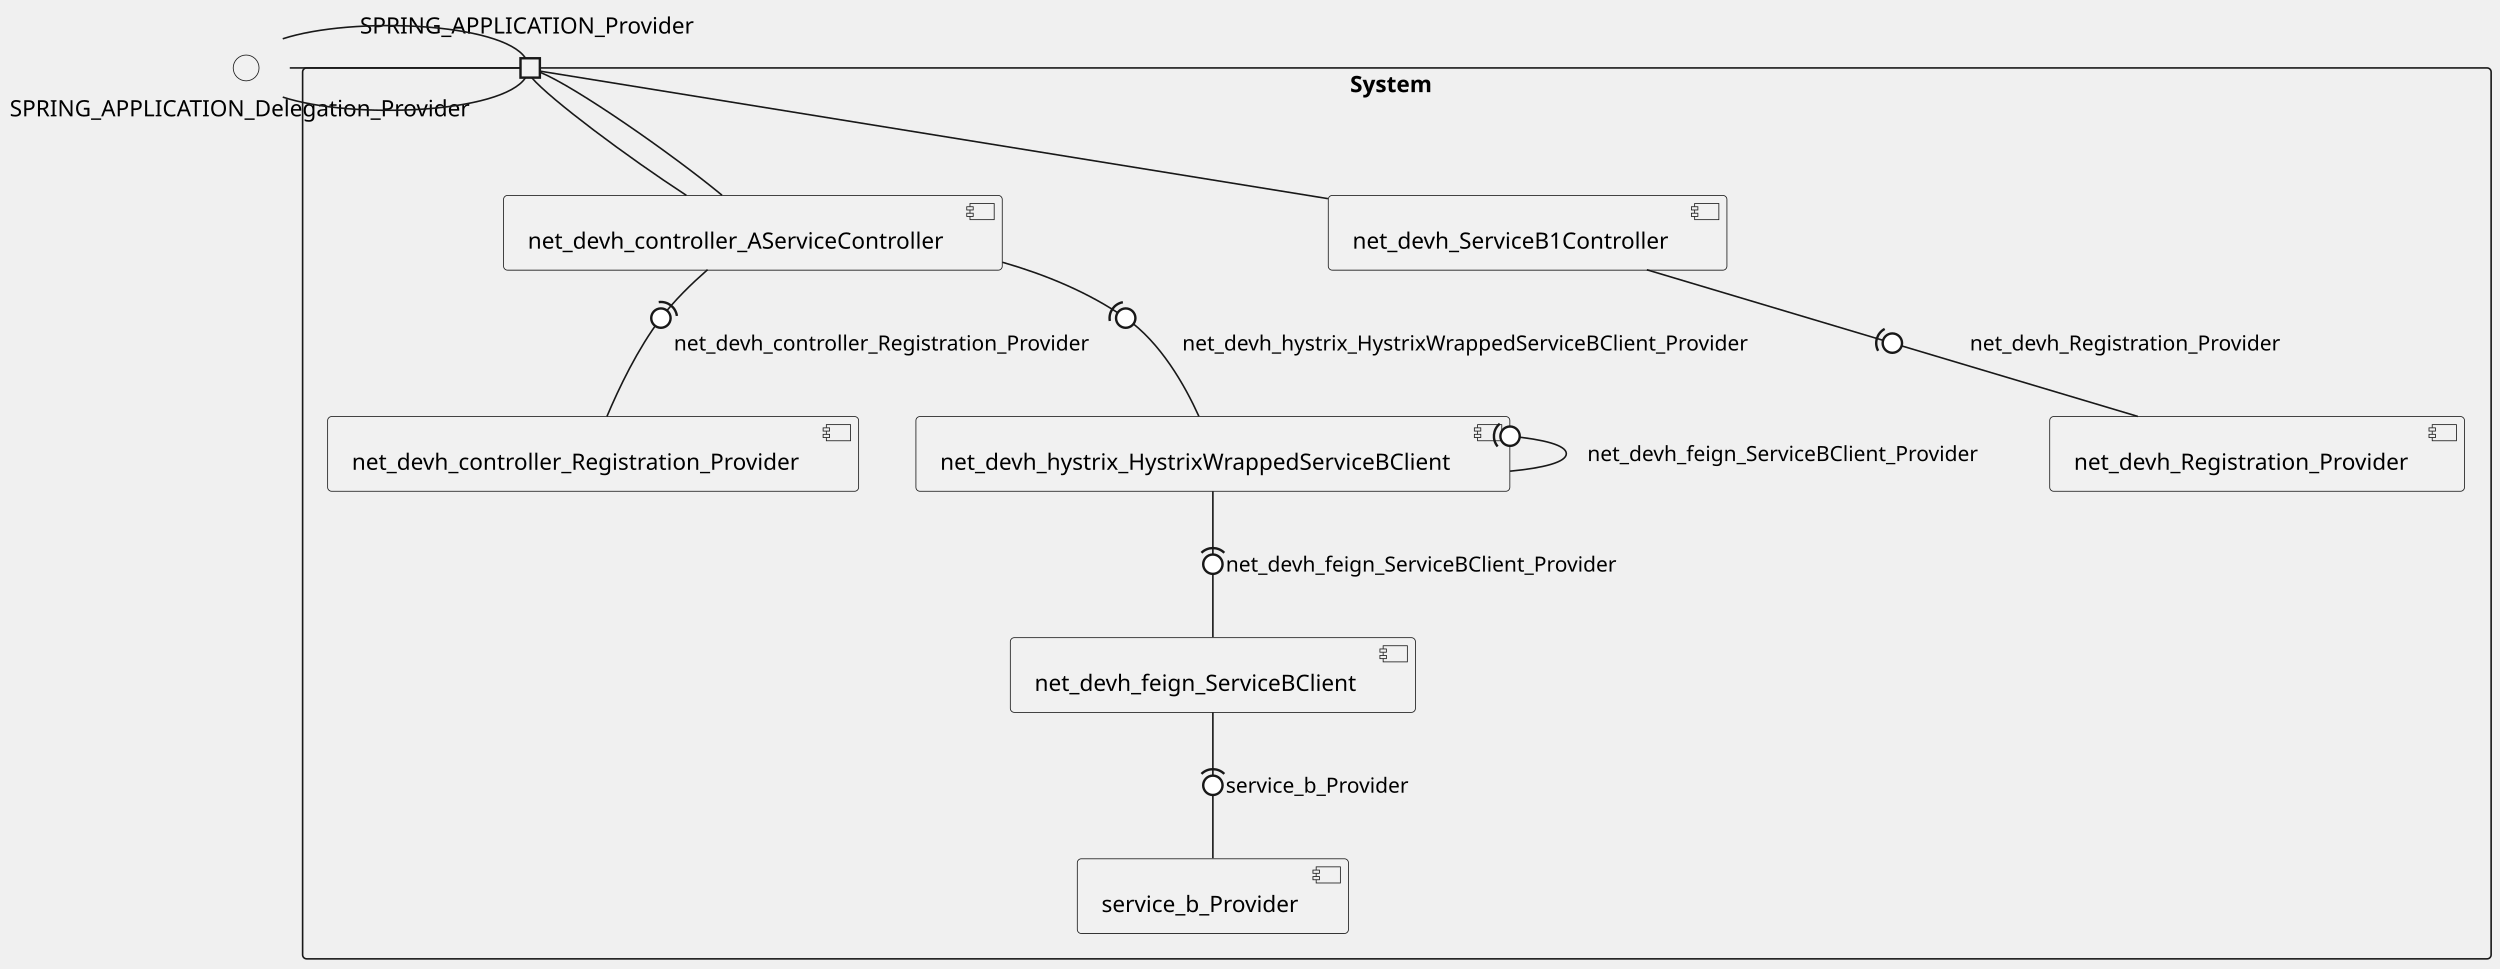
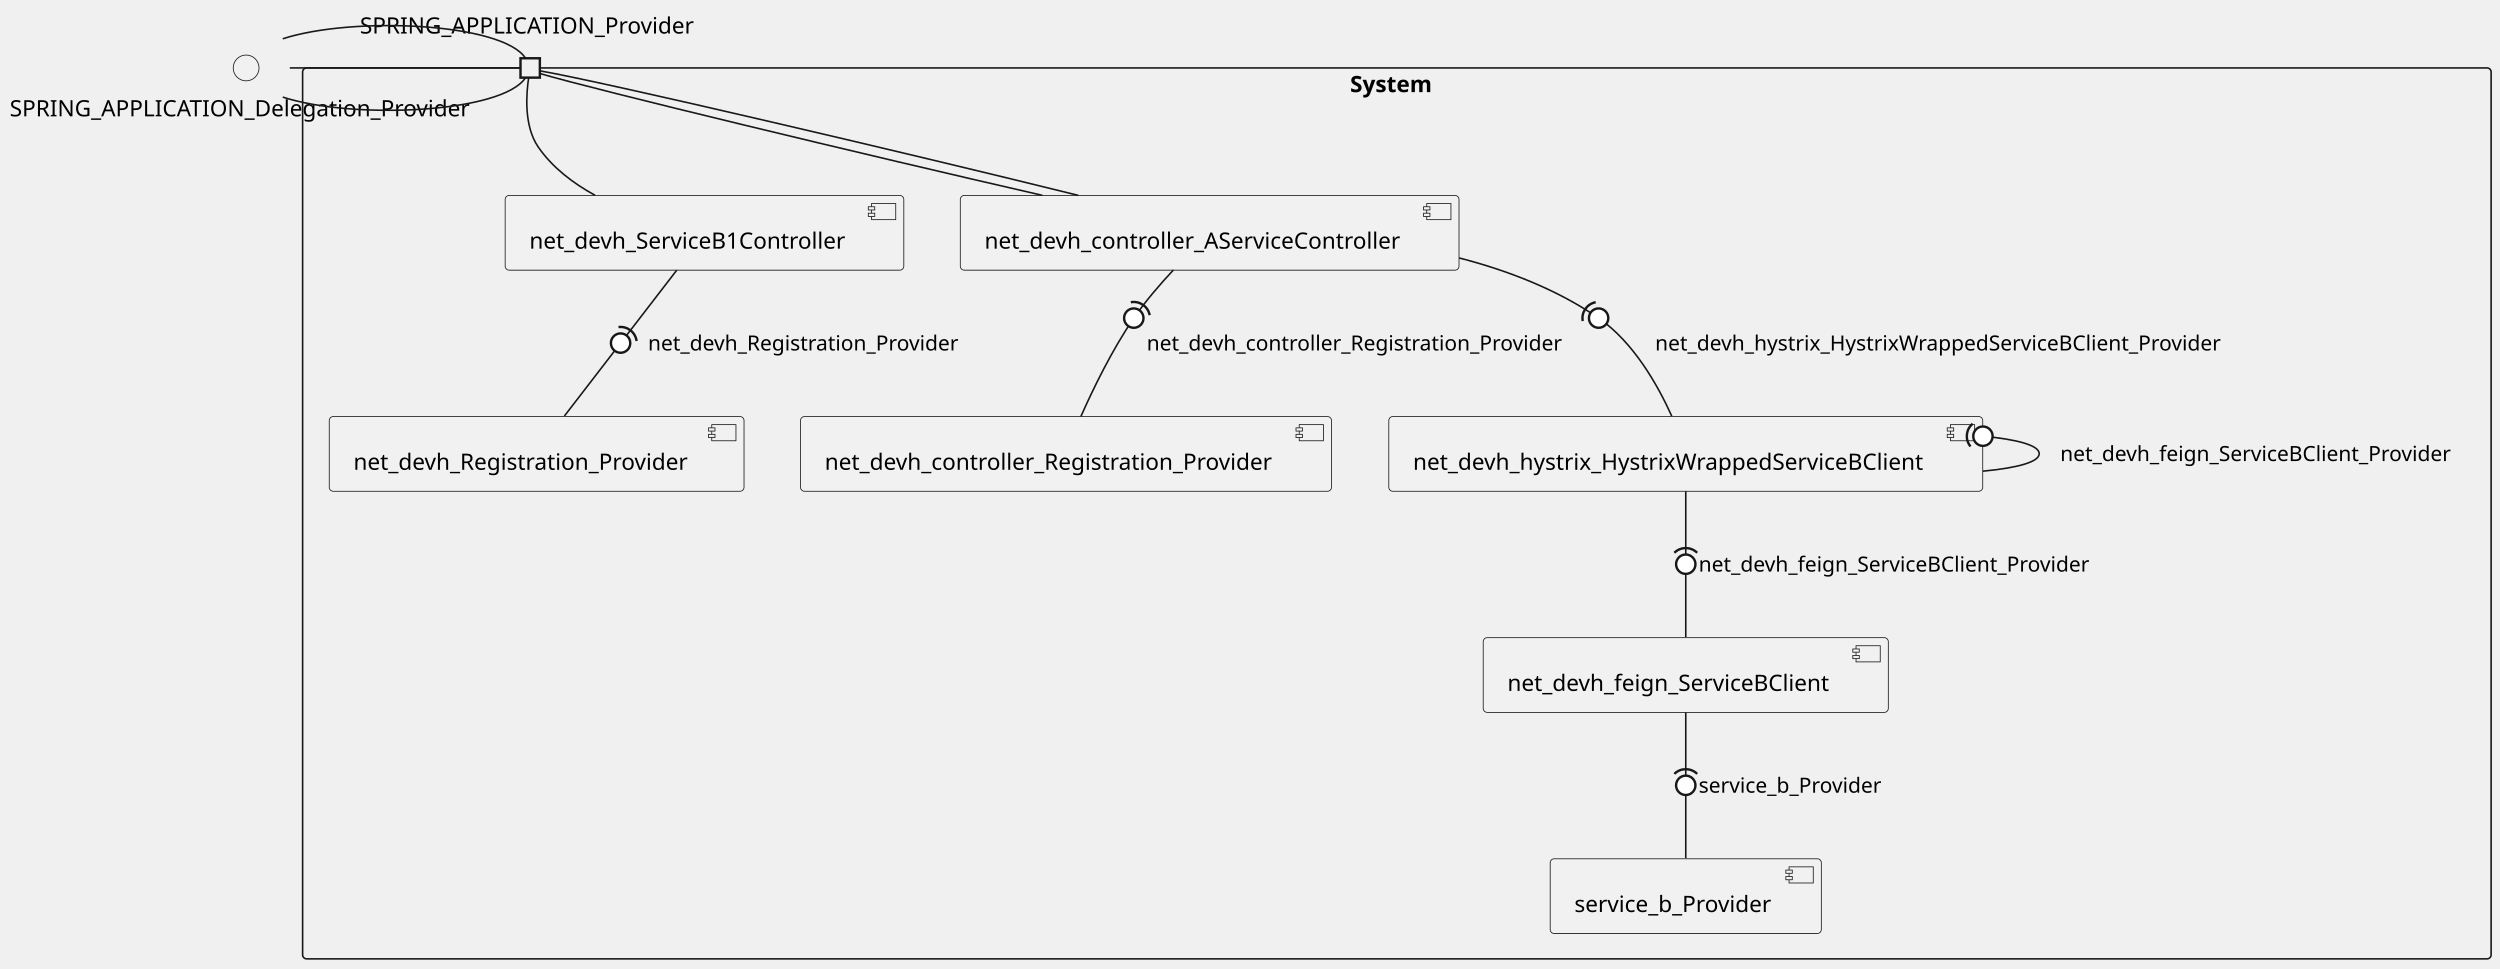
<svg xmlns="http://www.w3.org/2000/svg" xmlns:xlink="http://www.w3.org/1999/xlink" contentStyleType="text/css" height="600px" preserveAspectRatio="none" style="width:1549px;height:600px;background:#FFFFFF;" version="1.1" viewBox="0 0 1549 600" width="1549px" zoomAndPan="magnify">
  <defs />
  <g>
    <g id="cluster_System">
      <rect fill="none" height="552" rx="2.5" ry="2.5" style="stroke:#181818;stroke-width:1.0;" width="1356" x="187.5" y="42.099" />
      <text fill="#000000" font-family="sans-serif" font-size="14" font-weight="bold" lengthAdjust="spacing" textLength="58" x="836.5" y="57.094">System</text>
    </g>
    <g id="elem_net_devh_Registration_Provider">
-       <a href="yidongnan-spring-cloud-netflix-example.repository#_5h-s1sVdEe6wFe-6b5AhPQ" target="_top" title="yidongnan-spring-cloud-netflix-example.repository#_5h-s1sVdEe6wFe-6b5AhPQ" xlink:actuate="onRequest" xlink:href="yidongnan-spring-cloud-netflix-example.repository#_5h-s1sVdEe6wFe-6b5AhPQ" xlink:show="new" xlink:title="yidongnan-spring-cloud-netflix-example.repository#_5h-s1sVdEe6wFe-6b5AhPQ" xlink:type="simple">
-         <rect fill="#F1F1F1" height="46.297" rx="2.5" ry="2.5" style="stroke:#181818;stroke-width:0.5;" width="257" x="1270" y="258.099" />
-         <rect fill="#F1F1F1" height="10" style="stroke:#181818;stroke-width:0.5;" width="15" x="1507" y="263.099" />
-         <rect fill="#F1F1F1" height="2" style="stroke:#181818;stroke-width:0.5;" width="4" x="1505" y="265.099" />
-         <rect fill="#F1F1F1" height="2" style="stroke:#181818;stroke-width:0.5;" width="4" x="1505" y="269.099" />
-         <text fill="#000000" font-family="sans-serif" font-size="14" lengthAdjust="spacing" textLength="217" x="1285" y="291.094">net_devh_Registration_Provider</text>
+       <a href="yidongnan-spring-cloud-netflix-example.repository#_GmzG1sWGEe6sgsvhWxi8dQ" target="_top" title="yidongnan-spring-cloud-netflix-example.repository#_GmzG1sWGEe6sgsvhWxi8dQ" xlink:actuate="onRequest" xlink:href="yidongnan-spring-cloud-netflix-example.repository#_GmzG1sWGEe6sgsvhWxi8dQ" xlink:show="new" xlink:title="yidongnan-spring-cloud-netflix-example.repository#_GmzG1sWGEe6sgsvhWxi8dQ" xlink:type="simple">
+         <rect fill="#F1F1F1" height="46.297" rx="2.5" ry="2.5" style="stroke:#181818;stroke-width:0.5;" width="257" x="204" y="258.099" />
+         <rect fill="#F1F1F1" height="10" style="stroke:#181818;stroke-width:0.5;" width="15" x="441" y="263.099" />
+         <rect fill="#F1F1F1" height="2" style="stroke:#181818;stroke-width:0.5;" width="4" x="439" y="265.099" />
+         <rect fill="#F1F1F1" height="2" style="stroke:#181818;stroke-width:0.5;" width="4" x="439" y="269.099" />
+         <text fill="#000000" font-family="sans-serif" font-size="14" lengthAdjust="spacing" textLength="217" x="219" y="291.094">net_devh_Registration_Provider</text>
      </a>
    </g>
    <g id="elem_net_devh_ServiceB1Controller">
-       <a href="yidongnan-spring-cloud-netflix-example.repository#_5h-s1sVdEe6wFe-6b5AhPQ" target="_top" title="yidongnan-spring-cloud-netflix-example.repository#_5h-s1sVdEe6wFe-6b5AhPQ" xlink:actuate="onRequest" xlink:href="yidongnan-spring-cloud-netflix-example.repository#_5h-s1sVdEe6wFe-6b5AhPQ" xlink:show="new" xlink:title="yidongnan-spring-cloud-netflix-example.repository#_5h-s1sVdEe6wFe-6b5AhPQ" xlink:type="simple">
-         <rect fill="#F1F1F1" height="46.297" rx="2.5" ry="2.5" style="stroke:#181818;stroke-width:0.5;" width="247" x="823" y="121.099" />
-         <rect fill="#F1F1F1" height="10" style="stroke:#181818;stroke-width:0.5;" width="15" x="1050" y="126.099" />
-         <rect fill="#F1F1F1" height="2" style="stroke:#181818;stroke-width:0.5;" width="4" x="1048" y="128.099" />
-         <rect fill="#F1F1F1" height="2" style="stroke:#181818;stroke-width:0.5;" width="4" x="1048" y="132.099" />
-         <text fill="#000000" font-family="sans-serif" font-size="14" lengthAdjust="spacing" textLength="207" x="838" y="154.094">net_devh_ServiceB1Controller</text>
+       <a href="yidongnan-spring-cloud-netflix-example.repository#_GmzG1sWGEe6sgsvhWxi8dQ" target="_top" title="yidongnan-spring-cloud-netflix-example.repository#_GmzG1sWGEe6sgsvhWxi8dQ" xlink:actuate="onRequest" xlink:href="yidongnan-spring-cloud-netflix-example.repository#_GmzG1sWGEe6sgsvhWxi8dQ" xlink:show="new" xlink:title="yidongnan-spring-cloud-netflix-example.repository#_GmzG1sWGEe6sgsvhWxi8dQ" xlink:type="simple">
+         <rect fill="#F1F1F1" height="46.297" rx="2.5" ry="2.5" style="stroke:#181818;stroke-width:0.5;" width="247" x="313" y="121.099" />
+         <rect fill="#F1F1F1" height="10" style="stroke:#181818;stroke-width:0.5;" width="15" x="540" y="126.099" />
+         <rect fill="#F1F1F1" height="2" style="stroke:#181818;stroke-width:0.5;" width="4" x="538" y="128.099" />
+         <rect fill="#F1F1F1" height="2" style="stroke:#181818;stroke-width:0.5;" width="4" x="538" y="132.099" />
+         <text fill="#000000" font-family="sans-serif" font-size="14" lengthAdjust="spacing" textLength="207" x="328" y="154.094">net_devh_ServiceB1Controller</text>
      </a>
    </g>
    <g id="elem_net_devh_controller_AServiceController">
-       <a href="yidongnan-spring-cloud-netflix-example.repository#_5h-s1sVdEe6wFe-6b5AhPQ" target="_top" title="yidongnan-spring-cloud-netflix-example.repository#_5h-s1sVdEe6wFe-6b5AhPQ" xlink:actuate="onRequest" xlink:href="yidongnan-spring-cloud-netflix-example.repository#_5h-s1sVdEe6wFe-6b5AhPQ" xlink:show="new" xlink:title="yidongnan-spring-cloud-netflix-example.repository#_5h-s1sVdEe6wFe-6b5AhPQ" xlink:type="simple">
-         <rect fill="#F1F1F1" height="46.297" rx="2.5" ry="2.5" style="stroke:#181818;stroke-width:0.5;" width="309" x="312" y="121.099" />
-         <rect fill="#F1F1F1" height="10" style="stroke:#181818;stroke-width:0.5;" width="15" x="601" y="126.099" />
-         <rect fill="#F1F1F1" height="2" style="stroke:#181818;stroke-width:0.5;" width="4" x="599" y="128.099" />
-         <rect fill="#F1F1F1" height="2" style="stroke:#181818;stroke-width:0.5;" width="4" x="599" y="132.099" />
-         <text fill="#000000" font-family="sans-serif" font-size="14" lengthAdjust="spacing" textLength="269" x="327" y="154.094">net_devh_controller_AServiceController</text>
+       <a href="yidongnan-spring-cloud-netflix-example.repository#_GmzG1sWGEe6sgsvhWxi8dQ" target="_top" title="yidongnan-spring-cloud-netflix-example.repository#_GmzG1sWGEe6sgsvhWxi8dQ" xlink:actuate="onRequest" xlink:href="yidongnan-spring-cloud-netflix-example.repository#_GmzG1sWGEe6sgsvhWxi8dQ" xlink:show="new" xlink:title="yidongnan-spring-cloud-netflix-example.repository#_GmzG1sWGEe6sgsvhWxi8dQ" xlink:type="simple">
+         <rect fill="#F1F1F1" height="46.297" rx="2.5" ry="2.5" style="stroke:#181818;stroke-width:0.5;" width="309" x="595" y="121.099" />
+         <rect fill="#F1F1F1" height="10" style="stroke:#181818;stroke-width:0.5;" width="15" x="884" y="126.099" />
+         <rect fill="#F1F1F1" height="2" style="stroke:#181818;stroke-width:0.5;" width="4" x="882" y="128.099" />
+         <rect fill="#F1F1F1" height="2" style="stroke:#181818;stroke-width:0.5;" width="4" x="882" y="132.099" />
+         <text fill="#000000" font-family="sans-serif" font-size="14" lengthAdjust="spacing" textLength="269" x="610" y="154.094">net_devh_controller_AServiceController</text>
      </a>
    </g>
    <g id="elem_net_devh_controller_Registration_Provider">
-       <a href="yidongnan-spring-cloud-netflix-example.repository#_5h-s1sVdEe6wFe-6b5AhPQ" target="_top" title="yidongnan-spring-cloud-netflix-example.repository#_5h-s1sVdEe6wFe-6b5AhPQ" xlink:actuate="onRequest" xlink:href="yidongnan-spring-cloud-netflix-example.repository#_5h-s1sVdEe6wFe-6b5AhPQ" xlink:show="new" xlink:title="yidongnan-spring-cloud-netflix-example.repository#_5h-s1sVdEe6wFe-6b5AhPQ" xlink:type="simple">
-         <rect fill="#F1F1F1" height="46.297" rx="2.5" ry="2.5" style="stroke:#181818;stroke-width:0.5;" width="329" x="203" y="258.099" />
-         <rect fill="#F1F1F1" height="10" style="stroke:#181818;stroke-width:0.5;" width="15" x="512" y="263.099" />
-         <rect fill="#F1F1F1" height="2" style="stroke:#181818;stroke-width:0.5;" width="4" x="510" y="265.099" />
-         <rect fill="#F1F1F1" height="2" style="stroke:#181818;stroke-width:0.5;" width="4" x="510" y="269.099" />
-         <text fill="#000000" font-family="sans-serif" font-size="14" lengthAdjust="spacing" textLength="289" x="218" y="291.094">net_devh_controller_Registration_Provider</text>
+       <a href="yidongnan-spring-cloud-netflix-example.repository#_GmzG1sWGEe6sgsvhWxi8dQ" target="_top" title="yidongnan-spring-cloud-netflix-example.repository#_GmzG1sWGEe6sgsvhWxi8dQ" xlink:actuate="onRequest" xlink:href="yidongnan-spring-cloud-netflix-example.repository#_GmzG1sWGEe6sgsvhWxi8dQ" xlink:show="new" xlink:title="yidongnan-spring-cloud-netflix-example.repository#_GmzG1sWGEe6sgsvhWxi8dQ" xlink:type="simple">
+         <rect fill="#F1F1F1" height="46.297" rx="2.5" ry="2.5" style="stroke:#181818;stroke-width:0.5;" width="329" x="496" y="258.099" />
+         <rect fill="#F1F1F1" height="10" style="stroke:#181818;stroke-width:0.5;" width="15" x="805" y="263.099" />
+         <rect fill="#F1F1F1" height="2" style="stroke:#181818;stroke-width:0.5;" width="4" x="803" y="265.099" />
+         <rect fill="#F1F1F1" height="2" style="stroke:#181818;stroke-width:0.5;" width="4" x="803" y="269.099" />
+         <text fill="#000000" font-family="sans-serif" font-size="14" lengthAdjust="spacing" textLength="289" x="511" y="291.094">net_devh_controller_Registration_Provider</text>
      </a>
    </g>
    <g id="elem_net_devh_feign_ServiceBClient">
-       <a href="yidongnan-spring-cloud-netflix-example.repository#_5h-s1sVdEe6wFe-6b5AhPQ" target="_top" title="yidongnan-spring-cloud-netflix-example.repository#_5h-s1sVdEe6wFe-6b5AhPQ" xlink:actuate="onRequest" xlink:href="yidongnan-spring-cloud-netflix-example.repository#_5h-s1sVdEe6wFe-6b5AhPQ" xlink:show="new" xlink:title="yidongnan-spring-cloud-netflix-example.repository#_5h-s1sVdEe6wFe-6b5AhPQ" xlink:type="simple">
-         <rect fill="#F1F1F1" height="46.297" rx="2.5" ry="2.5" style="stroke:#181818;stroke-width:0.5;" width="251" x="626" y="395.099" />
-         <rect fill="#F1F1F1" height="10" style="stroke:#181818;stroke-width:0.5;" width="15" x="857" y="400.099" />
-         <rect fill="#F1F1F1" height="2" style="stroke:#181818;stroke-width:0.5;" width="4" x="855" y="402.099" />
-         <rect fill="#F1F1F1" height="2" style="stroke:#181818;stroke-width:0.5;" width="4" x="855" y="406.099" />
-         <text fill="#000000" font-family="sans-serif" font-size="14" lengthAdjust="spacing" textLength="211" x="641" y="428.094">net_devh_feign_ServiceBClient</text>
+       <a href="yidongnan-spring-cloud-netflix-example.repository#_GmzG1sWGEe6sgsvhWxi8dQ" target="_top" title="yidongnan-spring-cloud-netflix-example.repository#_GmzG1sWGEe6sgsvhWxi8dQ" xlink:actuate="onRequest" xlink:href="yidongnan-spring-cloud-netflix-example.repository#_GmzG1sWGEe6sgsvhWxi8dQ" xlink:show="new" xlink:title="yidongnan-spring-cloud-netflix-example.repository#_GmzG1sWGEe6sgsvhWxi8dQ" xlink:type="simple">
+         <rect fill="#F1F1F1" height="46.297" rx="2.5" ry="2.5" style="stroke:#181818;stroke-width:0.5;" width="251" x="919" y="395.099" />
+         <rect fill="#F1F1F1" height="10" style="stroke:#181818;stroke-width:0.5;" width="15" x="1150" y="400.099" />
+         <rect fill="#F1F1F1" height="2" style="stroke:#181818;stroke-width:0.5;" width="4" x="1148" y="402.099" />
+         <rect fill="#F1F1F1" height="2" style="stroke:#181818;stroke-width:0.5;" width="4" x="1148" y="406.099" />
+         <text fill="#000000" font-family="sans-serif" font-size="14" lengthAdjust="spacing" textLength="211" x="934" y="428.094">net_devh_feign_ServiceBClient</text>
      </a>
    </g>
    <g id="elem_net_devh_hystrix_HystrixWrappedServiceBClient">
-       <a href="yidongnan-spring-cloud-netflix-example.repository#_5h-s1sVdEe6wFe-6b5AhPQ" target="_top" title="yidongnan-spring-cloud-netflix-example.repository#_5h-s1sVdEe6wFe-6b5AhPQ" xlink:actuate="onRequest" xlink:href="yidongnan-spring-cloud-netflix-example.repository#_5h-s1sVdEe6wFe-6b5AhPQ" xlink:show="new" xlink:title="yidongnan-spring-cloud-netflix-example.repository#_5h-s1sVdEe6wFe-6b5AhPQ" xlink:type="simple">
-         <rect fill="#F1F1F1" height="46.297" rx="2.5" ry="2.5" style="stroke:#181818;stroke-width:0.5;" width="368" x="567.5" y="258.099" />
-         <rect fill="#F1F1F1" height="10" style="stroke:#181818;stroke-width:0.5;" width="15" x="915.5" y="263.099" />
-         <rect fill="#F1F1F1" height="2" style="stroke:#181818;stroke-width:0.5;" width="4" x="913.5" y="265.099" />
-         <rect fill="#F1F1F1" height="2" style="stroke:#181818;stroke-width:0.5;" width="4" x="913.5" y="269.099" />
-         <text fill="#000000" font-family="sans-serif" font-size="14" lengthAdjust="spacing" textLength="328" x="582.5" y="291.094">net_devh_hystrix_HystrixWrappedServiceBClient</text>
+       <a href="yidongnan-spring-cloud-netflix-example.repository#_GmzG1sWGEe6sgsvhWxi8dQ" target="_top" title="yidongnan-spring-cloud-netflix-example.repository#_GmzG1sWGEe6sgsvhWxi8dQ" xlink:actuate="onRequest" xlink:href="yidongnan-spring-cloud-netflix-example.repository#_GmzG1sWGEe6sgsvhWxi8dQ" xlink:show="new" xlink:title="yidongnan-spring-cloud-netflix-example.repository#_GmzG1sWGEe6sgsvhWxi8dQ" xlink:type="simple">
+         <rect fill="#F1F1F1" height="46.297" rx="2.5" ry="2.5" style="stroke:#181818;stroke-width:0.5;" width="368" x="860.5" y="258.099" />
+         <rect fill="#F1F1F1" height="10" style="stroke:#181818;stroke-width:0.5;" width="15" x="1208.5" y="263.099" />
+         <rect fill="#F1F1F1" height="2" style="stroke:#181818;stroke-width:0.5;" width="4" x="1206.5" y="265.099" />
+         <rect fill="#F1F1F1" height="2" style="stroke:#181818;stroke-width:0.5;" width="4" x="1206.5" y="269.099" />
+         <text fill="#000000" font-family="sans-serif" font-size="14" lengthAdjust="spacing" textLength="328" x="875.5" y="291.094">net_devh_hystrix_HystrixWrappedServiceBClient</text>
      </a>
    </g>
    <g id="elem_service_b_Provider">
-       <a href="yidongnan-spring-cloud-netflix-example.repository#_5h-s1sVdEe6wFe-6b5AhPQ" target="_top" title="yidongnan-spring-cloud-netflix-example.repository#_5h-s1sVdEe6wFe-6b5AhPQ" xlink:actuate="onRequest" xlink:href="yidongnan-spring-cloud-netflix-example.repository#_5h-s1sVdEe6wFe-6b5AhPQ" xlink:show="new" xlink:title="yidongnan-spring-cloud-netflix-example.repository#_5h-s1sVdEe6wFe-6b5AhPQ" xlink:type="simple">
-         <rect fill="#F1F1F1" height="46.297" rx="2.5" ry="2.5" style="stroke:#181818;stroke-width:0.5;" width="168" x="667.5" y="532.099" />
-         <rect fill="#F1F1F1" height="10" style="stroke:#181818;stroke-width:0.5;" width="15" x="815.5" y="537.099" />
-         <rect fill="#F1F1F1" height="2" style="stroke:#181818;stroke-width:0.5;" width="4" x="813.5" y="539.099" />
-         <rect fill="#F1F1F1" height="2" style="stroke:#181818;stroke-width:0.5;" width="4" x="813.5" y="543.099" />
-         <text fill="#000000" font-family="sans-serif" font-size="14" lengthAdjust="spacing" textLength="128" x="682.5" y="565.094">service_b_Provider</text>
+       <a href="yidongnan-spring-cloud-netflix-example.repository#_GmzG1sWGEe6sgsvhWxi8dQ" target="_top" title="yidongnan-spring-cloud-netflix-example.repository#_GmzG1sWGEe6sgsvhWxi8dQ" xlink:actuate="onRequest" xlink:href="yidongnan-spring-cloud-netflix-example.repository#_GmzG1sWGEe6sgsvhWxi8dQ" xlink:show="new" xlink:title="yidongnan-spring-cloud-netflix-example.repository#_GmzG1sWGEe6sgsvhWxi8dQ" xlink:type="simple">
+         <rect fill="#F1F1F1" height="46.297" rx="2.5" ry="2.5" style="stroke:#181818;stroke-width:0.5;" width="168" x="960.5" y="532.099" />
+         <rect fill="#F1F1F1" height="10" style="stroke:#181818;stroke-width:0.5;" width="15" x="1108.5" y="537.099" />
+         <rect fill="#F1F1F1" height="2" style="stroke:#181818;stroke-width:0.5;" width="4" x="1106.5" y="539.099" />
+         <rect fill="#F1F1F1" height="2" style="stroke:#181818;stroke-width:0.5;" width="4" x="1106.5" y="543.099" />
+         <text fill="#000000" font-family="sans-serif" font-size="14" lengthAdjust="spacing" textLength="128" x="975.5" y="565.094">service_b_Provider</text>
      </a>
    </g>
    <text fill="#000000" font-family="sans-serif" font-size="14" lengthAdjust="spacing" textLength="211" x="223" y="20.797">SPRING_APPLICATION_Provider</text>
    <rect fill="#F1F1F1" height="12" style="stroke:#181818;stroke-width:1.5;" width="12" x="322.5" y="36.099" />
    <g id="elem_SPRING_APPLICATION_Delegation_Provider">
      <ellipse cx="152.5" cy="42.099" fill="#F1F1F1" rx="8" ry="8" style="stroke:#181818;stroke-width:0.5;" />
      <text fill="#000000" font-family="sans-serif" font-size="14" lengthAdjust="spacing" textLength="293" x="6" y="72.094">SPRING_APPLICATION_Delegation_Provider</text>
    </g>
    <g id="link_SPRING_APPLICATION_Delegation_Provider_SPRING_APPLICATION_Provider">
      <path d="M175.19,60.159 C218.19,74.199 311.35,70.189 325.64,48.099 " fill="none" id="SPRING_APPLICATION_Delegation_Provider-SPRING_APPLICATION_Provider" style="stroke:#181818;stroke-width:1.0;" />
    </g>
    <g id="link_SPRING_APPLICATION_Delegation_Provider_SPRING_APPLICATION_Provider">
      <path d="M179.55,42.099 C221.45,42.099 301.27,42.099 322.31,42.099 " fill="none" id="SPRING_APPLICATION_Delegation_Provider-SPRING_APPLICATION_Provider-1" style="stroke:#181818;stroke-width:1.0;" />
    </g>
    <g id="link_SPRING_APPLICATION_Delegation_Provider_SPRING_APPLICATION_Provider">
      <path d="M175.19,24.039 C218.19,9.999 311.35,14.009 325.64,36.099 " fill="none" id="SPRING_APPLICATION_Delegation_Provider-SPRING_APPLICATION_Provider-2" style="stroke:#181818;stroke-width:1.0;" />
    </g>
-     <g id="link_SPRING_APPLICATION_Provider_net_devh_ServiceB1Controller">
-       <path d="M334.62,44.089 C379.21,51.309 657.24,96.289 822.78,123.079 " fill="none" id="SPRING_APPLICATION_Provider-net_devh_ServiceB1Controller" style="stroke:#181818;stroke-width:1.0;" />
+     <g id="link_SPRING_APPLICATION_Provider_net_devh_controller_AServiceController">
+       <path d="M334.57,45.569 C369.36,55.809 534.58,95.569 645.89,121.049 " fill="none" id="SPRING_APPLICATION_Provider-net_devh_controller_AServiceController" style="stroke:#181818;stroke-width:1.0;" />
    </g>
    <g id="link_SPRING_APPLICATION_Provider_net_devh_controller_AServiceController">
-       <path d="M329.51,48.199 C340.83,61.409 388.9,97.389 425.3,121.059 " fill="none" id="SPRING_APPLICATION_Provider-net_devh_controller_AServiceController" style="stroke:#181818;stroke-width:1.0;" />
+       <path d="M334.59,43.899 C372.03,50.339 558.13,93.849 668.16,121.069 " fill="none" id="SPRING_APPLICATION_Provider-net_devh_controller_AServiceController-1" style="stroke:#181818;stroke-width:1.0;" />
    </g>
-     <g id="link_SPRING_APPLICATION_Provider_net_devh_controller_AServiceController">
-       <path d="M334.78,44.839 C356.44,53.729 415.64,94.809 447.37,120.959 " fill="none" id="SPRING_APPLICATION_Provider-net_devh_controller_AServiceController-1" style="stroke:#181818;stroke-width:1.0;" />
+     <g id="link_SPRING_APPLICATION_Provider_net_devh_ServiceB1Controller">
+       <path d="M327.57,48.119 C326.12,57.479 324.37,77.859 333.5,91.099 C342.25,103.799 355.06,113.559 368.69,121.009 " fill="none" id="SPRING_APPLICATION_Provider-net_devh_ServiceB1Controller" style="stroke:#181818;stroke-width:1.0;" />
    </g>
    <g id="link_net_devh_ServiceB1Controller_net_devh_Registration_Provider">
-       <path d="M1020.38,167.169 C1104.36,192.249 1240.64,232.949 1324.62,258.029 " fill="none" id="net_devh_ServiceB1Controller-net_devh_Registration_Provider" style="stroke:#181818;stroke-width:1.0;" />
-       <text fill="#000000" font-family="sans-serif" font-size="13" lengthAdjust="spacing" textLength="201" x="1220.5" y="217.166">net_devh_Registration_Provider</text>
-       <path d="M1167.748,203.8 A10,10 0 0 0 1163.701 217.351" fill="none" style="stroke:#181818;stroke-width:1.5;" />
-       <ellipse cx="1172.5" cy="212.599" fill="#FFFFFF" rx="6" ry="6" style="stroke:#181818;stroke-width:1.5;" />
+       <path d="M419.33,167.389 C400.06,192.409 368.98,232.749 349.7,257.769 " fill="none" id="net_devh_ServiceB1Controller-net_devh_Registration_Provider" style="stroke:#181818;stroke-width:1.0;" />
+       <text fill="#000000" font-family="sans-serif" font-size="13" lengthAdjust="spacing" textLength="201" x="401.5" y="217.166">net_devh_Registration_Provider</text>
+       <path d="M394.436,211.293 A10,10 0 0 0 383.233 202.662" fill="none" style="stroke:#181818;stroke-width:1.5;" />
+       <ellipse cx="384.519" cy="212.579" fill="#FFFFFF" rx="6" ry="6" style="stroke:#181818;stroke-width:1.5;" />
    </g>
    <g id="link_net_devh_controller_AServiceController_net_devh_controller_Registration_Provider">
-       <path d="M438.41,167.099 C428.5,175.759 417.77,186.219 409.5,197.099 C395.14,215.999 383.42,240.559 376.05,258.049 " fill="none" id="net_devh_controller_AServiceController-net_devh_controller_Registration_Provider" style="stroke:#181818;stroke-width:1.0;" />
-       <text fill="#000000" font-family="sans-serif" font-size="13" lengthAdjust="spacing" textLength="268" x="417.5" y="217.166">net_devh_controller_Registration_Provider</text>
-       <path d="M419.408,195.748 A10,10 0 0 0 408.15 187.19" fill="none" style="stroke:#181818;stroke-width:1.5;" />
-       <ellipse cx="409.5" cy="197.099" fill="#FFFFFF" rx="6" ry="6" style="stroke:#181818;stroke-width:1.5;" />
+       <path d="M727.04,167.289 C718.76,176.129 709.66,186.669 702.5,197.099 C689.15,216.539 677.37,240.799 669.71,258.059 " fill="none" id="net_devh_controller_AServiceController-net_devh_controller_Registration_Provider" style="stroke:#181818;stroke-width:1.0;" />
+       <text fill="#000000" font-family="sans-serif" font-size="13" lengthAdjust="spacing" textLength="268" x="710.5" y="217.166">net_devh_controller_Registration_Provider</text>
+       <path d="M712.332,195.271 A10,10 0 0 0 700.672 187.267" fill="none" style="stroke:#181818;stroke-width:1.5;" />
+       <ellipse cx="702.5" cy="197.099" fill="#FFFFFF" rx="6" ry="6" style="stroke:#181818;stroke-width:1.5;" />
+     </g>
+     <g id="link_net_devh_hystrix_HystrixWrappedServiceBClient_net_devh_feign_ServiceBClient">
+       <path d="M1044.5,304.389 C1044.5,329.409 1044.5,369.749 1044.5,394.769 " fill="none" id="net_devh_hystrix_HystrixWrappedServiceBClient-net_devh_feign_ServiceBClient" style="stroke:#181818;stroke-width:1.0;" />
+       <text fill="#000000" font-family="sans-serif" font-size="13" lengthAdjust="spacing" textLength="255" x="1052.5" y="354.166">net_devh_feign_ServiceBClient_Provider</text>
+       <path d="M1051.571,342.508 A10,10 0 0 0 1037.429 342.508" fill="none" style="stroke:#181818;stroke-width:1.5;" />
+       <ellipse cx="1044.5" cy="349.579" fill="#FFFFFF" rx="6" ry="6" style="stroke:#181818;stroke-width:1.5;" />
    </g>
    <g id="link_net_devh_hystrix_HystrixWrappedServiceBClient_net_devh_hystrix_HystrixWrappedServiceBClient">
-       <path d="M935.63,270.259 C956.77,272.269 970.5,275.889 970.5,281.099 C970.5,286.309 956.77,289.929 935.63,291.939 " fill="none" id="net_devh_hystrix_HystrixWrappedServiceBClient-net_devh_hystrix_HystrixWrappedServiceBClient" style="stroke:#181818;stroke-width:1.0;" />
-       <text fill="#000000" font-family="sans-serif" font-size="13" lengthAdjust="spacing" textLength="255" x="983.5" y="285.666">net_devh_feign_ServiceBClient_Provider</text>
-       <path d="M929.26,262.55 A10,10 0 0 0 927.921 276.629" fill="none" style="stroke:#181818;stroke-width:1.5;" />
-       <ellipse cx="935.63" cy="270.259" fill="#FFFFFF" rx="6" ry="6" style="stroke:#181818;stroke-width:1.5;" />
-     </g>
-     <g id="link_net_devh_hystrix_HystrixWrappedServiceBClient_net_devh_feign_ServiceBClient">
-       <path d="M751.5,304.389 C751.5,329.409 751.5,369.749 751.5,394.769 " fill="none" id="net_devh_hystrix_HystrixWrappedServiceBClient-net_devh_feign_ServiceBClient" style="stroke:#181818;stroke-width:1.0;" />
-       <text fill="#000000" font-family="sans-serif" font-size="13" lengthAdjust="spacing" textLength="255" x="759.5" y="354.166">net_devh_feign_ServiceBClient_Provider</text>
-       <path d="M758.571,342.508 A10,10 0 0 0 744.429 342.508" fill="none" style="stroke:#181818;stroke-width:1.5;" />
-       <ellipse cx="751.5" cy="349.579" fill="#FFFFFF" rx="6" ry="6" style="stroke:#181818;stroke-width:1.5;" />
+       <path d="M1228.63,270.259 C1249.77,272.269 1263.5,275.889 1263.5,281.099 C1263.5,286.309 1249.77,289.929 1228.63,291.939 " fill="none" id="net_devh_hystrix_HystrixWrappedServiceBClient-net_devh_hystrix_HystrixWrappedServiceBClient" style="stroke:#181818;stroke-width:1.0;" />
+       <text fill="#000000" font-family="sans-serif" font-size="13" lengthAdjust="spacing" textLength="255" x="1276.5" y="285.666">net_devh_feign_ServiceBClient_Provider</text>
+       <path d="M1222.26,262.55 A10,10 0 0 0 1220.921 276.629" fill="none" style="stroke:#181818;stroke-width:1.5;" />
+       <ellipse cx="1228.63" cy="270.259" fill="#FFFFFF" rx="6" ry="6" style="stroke:#181818;stroke-width:1.5;" />
    </g>
    <g id="link_net_devh_controller_AServiceController_net_devh_hystrix_HystrixWrappedServiceBClient">
-       <path d="M621.04,162.479 C648.09,170.229 674.8,181.319 697.5,197.099 C719.09,212.119 734.16,238.829 742.8,257.899 " fill="none" id="net_devh_controller_AServiceController-net_devh_hystrix_HystrixWrappedServiceBClient" style="stroke:#181818;stroke-width:1.0;" />
-       <text fill="#000000" font-family="sans-serif" font-size="13" lengthAdjust="spacing" textLength="366" x="732.5" y="217.166">net_devh_hystrix_HystrixWrappedServiceBClient_Provider</text>
-       <path d="M695.73,187.256 A10,10 0 0 0 687.658 198.869" fill="none" style="stroke:#181818;stroke-width:1.5;" />
-       <ellipse cx="697.5" cy="197.099" fill="#FFFFFF" rx="6" ry="6" style="stroke:#181818;stroke-width:1.5;" />
+       <path d="M904.07,159.809 C934.54,167.689 964.95,179.489 990.5,197.099 C1012.16,212.019 1027.22,238.749 1035.83,257.849 " fill="none" id="net_devh_controller_AServiceController-net_devh_hystrix_HystrixWrappedServiceBClient" style="stroke:#181818;stroke-width:1.0;" />
+       <text fill="#000000" font-family="sans-serif" font-size="13" lengthAdjust="spacing" textLength="366" x="1025.5" y="217.166">net_devh_hystrix_HystrixWrappedServiceBClient_Provider</text>
+       <path d="M988.691,187.264 A10,10 0 0 0 980.665 198.908" fill="none" style="stroke:#181818;stroke-width:1.5;" />
+       <ellipse cx="990.5" cy="197.099" fill="#FFFFFF" rx="6" ry="6" style="stroke:#181818;stroke-width:1.5;" />
    </g>
    <g id="link_net_devh_feign_ServiceBClient_service_b_Provider">
-       <path d="M751.5,441.389 C751.5,466.409 751.5,506.749 751.5,531.769 " fill="none" id="net_devh_feign_ServiceBClient-service_b_Provider" style="stroke:#181818;stroke-width:1.0;" />
-       <text fill="#000000" font-family="sans-serif" font-size="13" lengthAdjust="spacing" textLength="119" x="759.5" y="491.166">service_b_Provider</text>
-       <path d="M758.571,479.508 A10,10 0 0 0 744.429 479.508" fill="none" style="stroke:#181818;stroke-width:1.5;" />
-       <ellipse cx="751.5" cy="486.579" fill="#FFFFFF" rx="6" ry="6" style="stroke:#181818;stroke-width:1.5;" />
+       <path d="M1044.5,441.389 C1044.5,466.409 1044.5,506.749 1044.5,531.769 " fill="none" id="net_devh_feign_ServiceBClient-service_b_Provider" style="stroke:#181818;stroke-width:1.0;" />
+       <text fill="#000000" font-family="sans-serif" font-size="13" lengthAdjust="spacing" textLength="119" x="1052.5" y="491.166">service_b_Provider</text>
+       <path d="M1051.571,479.508 A10,10 0 0 0 1037.429 479.508" fill="none" style="stroke:#181818;stroke-width:1.5;" />
+       <ellipse cx="1044.5" cy="486.579" fill="#FFFFFF" rx="6" ry="6" style="stroke:#181818;stroke-width:1.5;" />
    </g>
  </g>
</svg>
